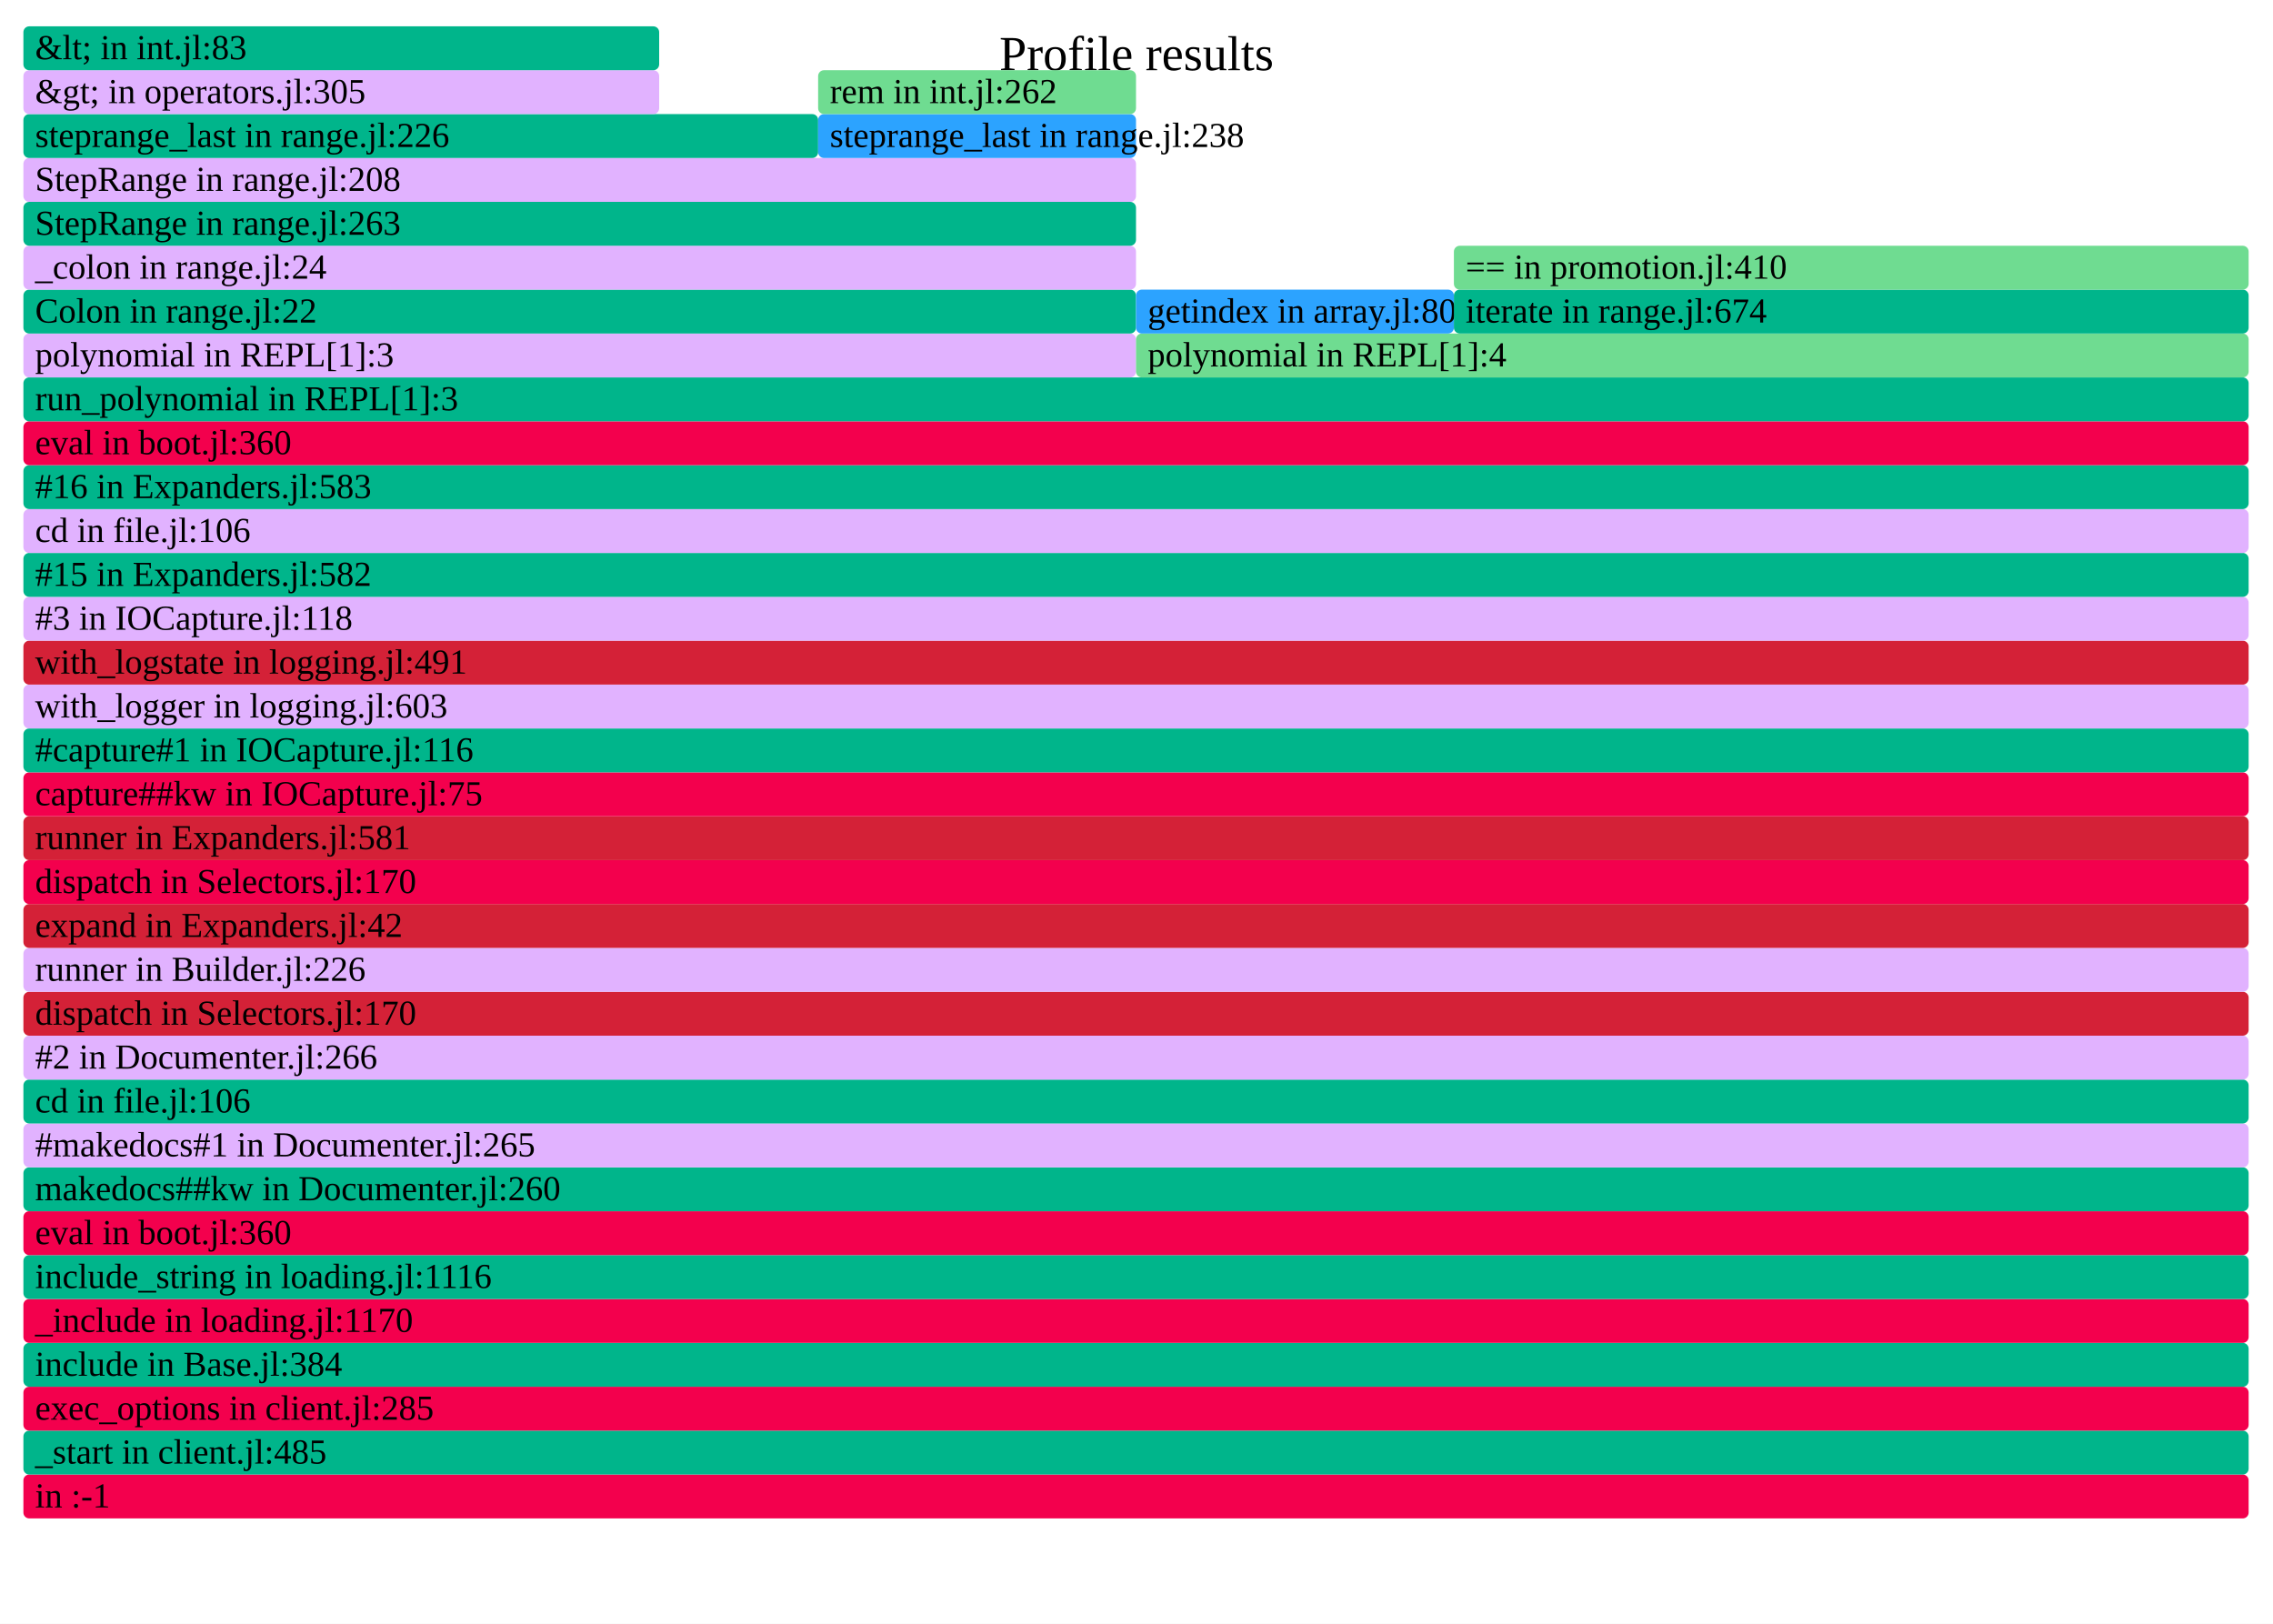
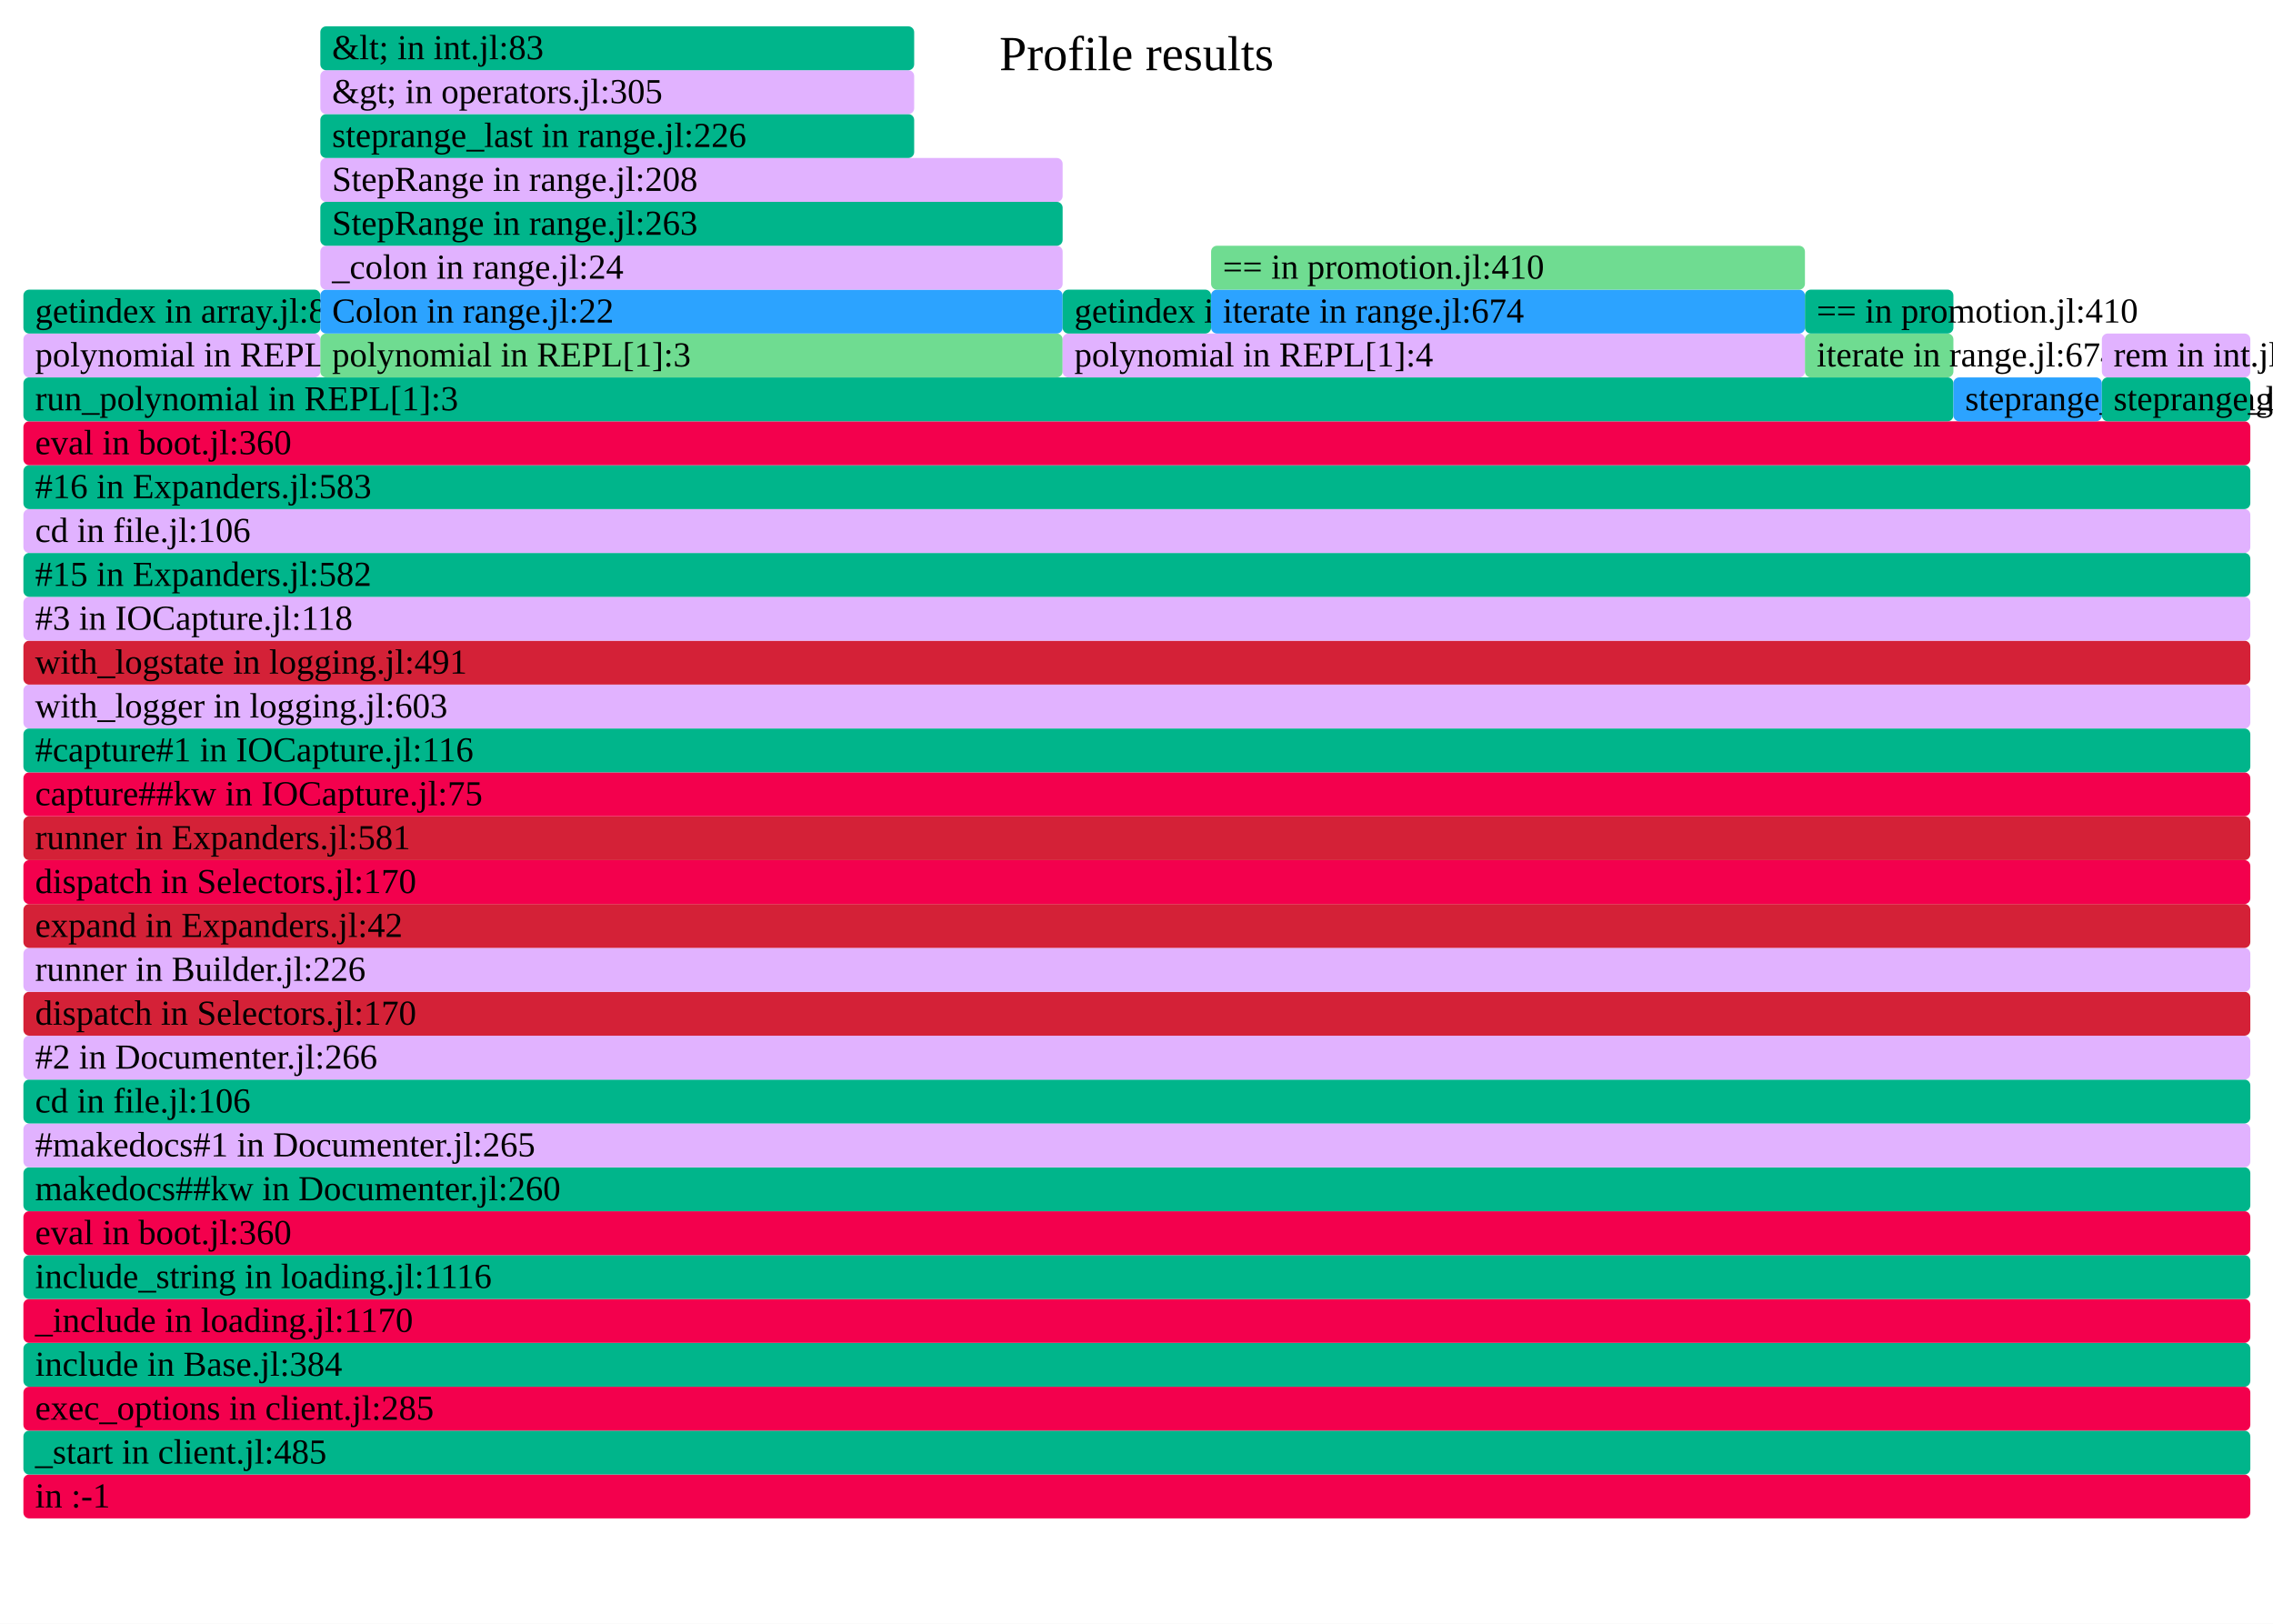
- <svg xmlns="http://www.w3.org/2000/svg" version="1.1" width="777" height="555" viewBox="0 0 777 555" id="fig-155717b7732f4e88acf7012ab6d1f546">
+ <svg xmlns="http://www.w3.org/2000/svg" version="1.1" width="777" height="555" viewBox="0 0 777 555" id="fig-4e140428bf4c42989ae290f293ab389a">
  <defs>
-     <clipPath id="fig-155717b7732f4e88acf7012ab6d1f546-clip">
+     <clipPath id="fig-4e140428bf4c42989ae290f293ab389a-clip">
      <rect x="0" y="0" width="777" height="555" />
    </clipPath>
  </defs>
  <style type="text/css">
-     #fig-155717b7732f4e88acf7012ab6d1f546 text {
+     #fig-4e140428bf4c42989ae290f293ab389a text {
        pointer-events: none;
        font-family: inherit;
        font-size: 12px;
        fill: #000000;
    }
-     text#fig-155717b7732f4e88acf7012ab6d1f546-caption {
+     text#fig-4e140428bf4c42989ae290f293ab389a-caption {
        font-size: 16.8px;
        fill: #000000;
        text-anchor: middle;
    }
-     #fig-155717b7732f4e88acf7012ab6d1f546-bg {
+     #fig-4e140428bf4c42989ae290f293ab389a-bg {
        fill: #FFFFFF;
    }
-     #fig-155717b7732f4e88acf7012ab6d1f546-viewport rect, #fig-155717b7732f4e88acf7012ab6d1f546-viewport path {
+     #fig-4e140428bf4c42989ae290f293ab389a-viewport rect, #fig-4e140428bf4c42989ae290f293ab389a-viewport path {
        vector-effect: non-scaling-stroke;
        fill-opacity: 1;
    }
-     #fig-155717b7732f4e88acf7012ab6d1f546-viewport text {
+     #fig-4e140428bf4c42989ae290f293ab389a-viewport text {
        stroke: #000000;
        stroke-width: 0;
        stroke-opacity: 0.35;
    }
-     #fig-155717b7732f4e88acf7012ab6d1f546-viewport rect:hover, #fig-155717b7732f4e88acf7012ab6d1f546-viewport path:hover {
+     #fig-4e140428bf4c42989ae290f293ab389a-viewport rect:hover, #fig-4e140428bf4c42989ae290f293ab389a-viewport path:hover {
        fill-opacity: 0.75;
        stroke: #000000;
        stroke-width: 0.5;
    }
-     #fig-155717b7732f4e88acf7012ab6d1f546-viewport + rect {
+     #fig-4e140428bf4c42989ae290f293ab389a-viewport + rect {
        fill: #FFFFFF;
        opacity: 0.8;
    }
-     text#fig-155717b7732f4e88acf7012ab6d1f546-details{
+     text#fig-4e140428bf4c42989ae290f293ab389a-details{
        fill: #000000;
    }
</style>
-   <g id="fig-155717b7732f4e88acf7012ab6d1f546-frame" clip-path="url(#fig-155717b7732f4e88acf7012ab6d1f546-clip)">
-     <rect id="fig-155717b7732f4e88acf7012ab6d1f546-bg" x="0" y="0" width="777" height="555" />
-     <text id="fig-155717b7732f4e88acf7012ab6d1f546-caption" x="388.5" y="24">Profile results</text>
-     <g id="fig-155717b7732f4e88acf7012ab6d1f546-viewport" transform="scale(1)">
-       <rect x="8" y="504" width="760.67" height="15" rx="2" fill="#F3004D" data-dinfo="" />
+   <g id="fig-4e140428bf4c42989ae290f293ab389a-frame" clip-path="url(#fig-4e140428bf4c42989ae290f293ab389a-clip)">
+     <rect id="fig-4e140428bf4c42989ae290f293ab389a-bg" x="0" y="0" width="777" height="555" />
+     <text id="fig-4e140428bf4c42989ae290f293ab389a-caption" x="388.5" y="24">Profile results</text>
+     <g id="fig-4e140428bf4c42989ae290f293ab389a-viewport" transform="scale(1)">
+       <rect x="8" y="504" width="761.25" height="15" rx="2" fill="#F3004D" data-dinfo="" />
      <text x="8" dx="4" y="515.25"> in :-1</text>
-       <rect x="8" y="489" width="760.67" height="15" rx="2" fill="#00B58B" data-dinfo="./" />
+       <rect x="8" y="489" width="761.25" height="15" rx="2" fill="#00B58B" data-dinfo="./" />
      <text x="8" dx="4" y="500.25">_start in client.jl:485</text>
-       <rect x="8" y="474" width="760.67" height="15" rx="2" fill="#F3004D" data-dinfo="./" />
+       <rect x="8" y="474" width="761.25" height="15" rx="2" fill="#F3004D" data-dinfo="./" />
      <text x="8" dx="4" y="485.25">exec_options in client.jl:285</text>
-       <rect x="8" y="459" width="760.67" height="15" rx="2" fill="#00B58B" data-dinfo="./" />
+       <rect x="8" y="459" width="761.25" height="15" rx="2" fill="#00B58B" data-dinfo="./" />
      <text x="8" dx="4" y="470.25">include in Base.jl:384</text>
-       <rect x="8" y="444" width="760.67" height="15" rx="2" fill="#F3004D" data-dinfo="./" />
+       <rect x="8" y="444" width="761.25" height="15" rx="2" fill="#F3004D" data-dinfo="./" />
      <text x="8" dx="4" y="455.25">_include in loading.jl:1170</text>
-       <rect x="8" y="429" width="760.67" height="15" rx="2" fill="#00B58B" data-dinfo="./" />
+       <rect x="8" y="429" width="761.25" height="15" rx="2" fill="#00B58B" data-dinfo="./" />
      <text x="8" dx="4" y="440.25">include_string in loading.jl:1116</text>
-       <rect x="8" y="414" width="760.67" height="15" rx="2" fill="#F3004D" data-dinfo="./" />
+       <rect x="8" y="414" width="761.25" height="15" rx="2" fill="#F3004D" data-dinfo="./" />
      <text x="8" dx="4" y="425.25">eval in boot.jl:360</text>
-       <rect x="8" y="399" width="760.67" height="15" rx="2" fill="#00B58B" data-dinfo="/home/runner/.julia/packages/Documenter/qdbx6/src/" />
+       <rect x="8" y="399" width="761.25" height="15" rx="2" fill="#00B58B" data-dinfo="/home/runner/.julia/packages/Documenter/qdbx6/src/" />
      <text x="8" dx="4" y="410.25">makedocs##kw in Documenter.jl:260</text>
-       <rect x="8" y="384" width="760.67" height="15" rx="2" fill="#E1B2FF" data-dinfo="/home/runner/.julia/packages/Documenter/qdbx6/src/" />
+       <rect x="8" y="384" width="761.25" height="15" rx="2" fill="#E1B2FF" data-dinfo="/home/runner/.julia/packages/Documenter/qdbx6/src/" />
      <text x="8" dx="4" y="395.25">#makedocs#1 in Documenter.jl:265</text>
-       <rect x="8" y="369" width="760.67" height="15" rx="2" fill="#00B58B" data-dinfo="./" />
+       <rect x="8" y="369" width="761.25" height="15" rx="2" fill="#00B58B" data-dinfo="./" />
      <text x="8" dx="4" y="380.25">cd in file.jl:106</text>
-       <rect x="8" y="354" width="760.67" height="15" rx="2" fill="#E1B2FF" data-dinfo="/home/runner/.julia/packages/Documenter/qdbx6/src/" />
+       <rect x="8" y="354" width="761.25" height="15" rx="2" fill="#E1B2FF" data-dinfo="/home/runner/.julia/packages/Documenter/qdbx6/src/" />
      <text x="8" dx="4" y="365.25">#2 in Documenter.jl:266</text>
-       <rect x="8" y="339" width="760.67" height="15" rx="2" fill="#D42137" data-dinfo="/home/runner/.julia/packages/Documenter/qdbx6/src/Utilities/" />
+       <rect x="8" y="339" width="761.25" height="15" rx="2" fill="#D42137" data-dinfo="/home/runner/.julia/packages/Documenter/qdbx6/src/Utilities/" />
      <text x="8" dx="4" y="350.25">dispatch in Selectors.jl:170</text>
-       <rect x="8" y="324" width="760.67" height="15" rx="2" fill="#E1B2FF" data-dinfo="/home/runner/.julia/packages/Documenter/qdbx6/src/" />
+       <rect x="8" y="324" width="761.25" height="15" rx="2" fill="#E1B2FF" data-dinfo="/home/runner/.julia/packages/Documenter/qdbx6/src/" />
      <text x="8" dx="4" y="335.25">runner in Builder.jl:226</text>
-       <rect x="8" y="309" width="760.67" height="15" rx="2" fill="#D42137" data-dinfo="/home/runner/.julia/packages/Documenter/qdbx6/src/" />
+       <rect x="8" y="309" width="761.25" height="15" rx="2" fill="#D42137" data-dinfo="/home/runner/.julia/packages/Documenter/qdbx6/src/" />
      <text x="8" dx="4" y="320.25">expand in Expanders.jl:42</text>
-       <rect x="8" y="294" width="760.67" height="15" rx="2" fill="#F3004D" data-dinfo="/home/runner/.julia/packages/Documenter/qdbx6/src/Utilities/" />
+       <rect x="8" y="294" width="761.25" height="15" rx="2" fill="#F3004D" data-dinfo="/home/runner/.julia/packages/Documenter/qdbx6/src/Utilities/" />
      <text x="8" dx="4" y="305.25">dispatch in Selectors.jl:170</text>
-       <rect x="8" y="279" width="760.67" height="15" rx="2" fill="#D42137" data-dinfo="/home/runner/.julia/packages/Documenter/qdbx6/src/" />
+       <rect x="8" y="279" width="761.25" height="15" rx="2" fill="#D42137" data-dinfo="/home/runner/.julia/packages/Documenter/qdbx6/src/" />
      <text x="8" dx="4" y="290.25">runner in Expanders.jl:581</text>
-       <rect x="8" y="264" width="760.67" height="15" rx="2" fill="#F3004D" data-dinfo="/home/runner/.julia/packages/IOCapture/sXY71/src/" />
+       <rect x="8" y="264" width="761.25" height="15" rx="2" fill="#F3004D" data-dinfo="/home/runner/.julia/packages/IOCapture/sXY71/src/" />
      <text x="8" dx="4" y="275.25">capture##kw in IOCapture.jl:75</text>
-       <rect x="8" y="249" width="760.67" height="15" rx="2" fill="#00B58B" data-dinfo="/home/runner/.julia/packages/IOCapture/sXY71/src/" />
+       <rect x="8" y="249" width="761.25" height="15" rx="2" fill="#00B58B" data-dinfo="/home/runner/.julia/packages/IOCapture/sXY71/src/" />
      <text x="8" dx="4" y="260.25">#capture#1 in IOCapture.jl:116</text>
-       <rect x="8" y="234" width="760.67" height="15" rx="2" fill="#E1B2FF" data-dinfo="./" />
+       <rect x="8" y="234" width="761.25" height="15" rx="2" fill="#E1B2FF" data-dinfo="./" />
      <text x="8" dx="4" y="245.25">with_logger in logging.jl:603</text>
-       <rect x="8" y="219" width="760.67" height="15" rx="2" fill="#D42137" data-dinfo="./" />
+       <rect x="8" y="219" width="761.25" height="15" rx="2" fill="#D42137" data-dinfo="./" />
      <text x="8" dx="4" y="230.25">with_logstate in logging.jl:491</text>
-       <rect x="8" y="204" width="760.67" height="15" rx="2" fill="#E1B2FF" data-dinfo="/home/runner/.julia/packages/IOCapture/sXY71/src/" />
+       <rect x="8" y="204" width="761.25" height="15" rx="2" fill="#E1B2FF" data-dinfo="/home/runner/.julia/packages/IOCapture/sXY71/src/" />
      <text x="8" dx="4" y="215.25">#3 in IOCapture.jl:118</text>
-       <rect x="8" y="189" width="760.67" height="15" rx="2" fill="#00B58B" data-dinfo="/home/runner/.julia/packages/Documenter/qdbx6/src/" />
+       <rect x="8" y="189" width="761.25" height="15" rx="2" fill="#00B58B" data-dinfo="/home/runner/.julia/packages/Documenter/qdbx6/src/" />
      <text x="8" dx="4" y="200.25">#15 in Expanders.jl:582</text>
-       <rect x="8" y="174" width="760.67" height="15" rx="2" fill="#E1B2FF" data-dinfo="./" />
+       <rect x="8" y="174" width="761.25" height="15" rx="2" fill="#E1B2FF" data-dinfo="./" />
      <text x="8" dx="4" y="185.25">cd in file.jl:106</text>
-       <rect x="8" y="159" width="760.67" height="15" rx="2" fill="#00B58B" data-dinfo="/home/runner/.julia/packages/Documenter/qdbx6/src/" />
+       <rect x="8" y="159" width="761.25" height="15" rx="2" fill="#00B58B" data-dinfo="/home/runner/.julia/packages/Documenter/qdbx6/src/" />
      <text x="8" dx="4" y="170.25">#16 in Expanders.jl:583</text>
-       <rect x="8" y="144" width="760.67" height="15" rx="2" fill="#F3004D" data-dinfo="./" />
+       <rect x="8" y="144" width="761.25" height="15" rx="2" fill="#F3004D" data-dinfo="./" />
      <text x="8" dx="4" y="155.25">eval in boot.jl:360</text>
-       <rect x="8" y="129" width="760.67" height="15" rx="2" fill="#00B58B" data-dinfo="./" />
+       <rect x="8" y="129" width="659.75" height="15" rx="2" fill="#00B58B" data-dinfo="./" />
      <text x="8" dx="4" y="140.25">run_polynomial in REPL[1]:3</text>
-       <rect x="8" y="114" width="380.33" height="15" rx="2" fill="#E1B2FF" data-dinfo="./" />
-       <text x="8" dx="4" y="125.25">polynomial in REPL[1]:3</text>
-       <rect x="8" y="99" width="380.33" height="15" rx="2" fill="#00B58B" data-dinfo="./" />
-       <text x="8" dx="4" y="110.25">Colon in range.jl:22</text>
-       <rect x="8" y="84" width="380.33" height="15" rx="2" fill="#E1B2FF" data-dinfo="./" />
-       <text x="8" dx="4" y="95.25">_colon in range.jl:24</text>
-       <rect x="8" y="69" width="380.33" height="15" rx="2" fill="#00B58B" data-dinfo="./" />
-       <text x="8" dx="4" y="80.25">StepRange in range.jl:263</text>
-       <rect x="8" y="54" width="380.33" height="15" rx="2" fill="#E1B2FF" data-dinfo="./" />
-       <text x="8" dx="4" y="65.25">StepRange in range.jl:208</text>
-       <rect x="8" y="39" width="271.67" height="15" rx="2" fill="#00B58B" data-dinfo="./" />
-       <text x="8" dx="4" y="50.25">steprange_last in range.jl:226</text>
-       <rect x="8" y="24" width="217.33" height="15" rx="2" fill="#E1B2FF" data-dinfo="./" />
-       <text x="8" dx="4" y="35.25">&amp;gt; in operators.jl:305</text>
-       <rect x="8" y="9" width="217.33" height="15" rx="2" fill="#00B58B" data-dinfo="./" />
-       <text x="8" dx="4" y="20.25">&amp;lt; in int.jl:83</text>
-       <rect x="279.67" y="39" width="108.66" height="15" rx="2" fill="#2CA3FF" data-dinfo="./" />
-       <text x="279.67" dx="4" y="50.25">steprange_last in range.jl:238</text>
-       <rect x="279.67" y="24" width="108.66" height="15" rx="2" fill="#6FDC91" data-dinfo="./" />
-       <text x="279.67" dx="4" y="35.25">rem in int.jl:262</text>
-       <rect x="388.33" y="114" width="380.34" height="15" rx="2" fill="#6FDC91" data-dinfo="./" />
-       <text x="388.33" dx="4" y="125.25">polynomial in REPL[1]:4</text>
-       <rect x="388.33" y="99" width="108.67" height="15" rx="2" fill="#2CA3FF" data-dinfo="./" />
-       <text x="388.33" dx="4" y="110.25">getindex in array.jl:805</text>
-       <rect x="497" y="99" width="271.67" height="15" rx="2" fill="#00B58B" data-dinfo="./" />
-       <text x="497" dx="4" y="110.25">iterate in range.jl:674</text>
-       <rect x="497" y="84" width="271.67" height="15" rx="2" fill="#6FDC91" data-dinfo="./" />
-       <text x="497" dx="4" y="95.25">== in promotion.jl:410</text>
+       <rect x="8" y="114" width="101.5" height="15" rx="2" fill="#E1B2FF" data-dinfo="./" />
+       <text x="8" dx="4" y="125.25">polynomial in REPL[1]:2</text>
+       <rect x="8" y="99" width="101.5" height="15" rx="2" fill="#00B58B" data-dinfo="./" />
+       <text x="8" dx="4" y="110.25">getindex in array.jl:805</text>
+       <rect x="109.5" y="114" width="253.75" height="15" rx="2" fill="#6FDC91" data-dinfo="./" />
+       <text x="109.5" dx="4" y="125.25">polynomial in REPL[1]:3</text>
+       <rect x="109.5" y="99" width="253.75" height="15" rx="2" fill="#2CA3FF" data-dinfo="./" />
+       <text x="109.5" dx="4" y="110.25">Colon in range.jl:22</text>
+       <rect x="109.5" y="84" width="253.75" height="15" rx="2" fill="#E1B2FF" data-dinfo="./" />
+       <text x="109.5" dx="4" y="95.25">_colon in range.jl:24</text>
+       <rect x="109.5" y="69" width="253.75" height="15" rx="2" fill="#00B58B" data-dinfo="./" />
+       <text x="109.5" dx="4" y="80.25">StepRange in range.jl:263</text>
+       <rect x="109.5" y="54" width="253.75" height="15" rx="2" fill="#E1B2FF" data-dinfo="./" />
+       <text x="109.5" dx="4" y="65.25">StepRange in range.jl:208</text>
+       <rect x="109.5" y="39" width="203" height="15" rx="2" fill="#00B58B" data-dinfo="./" />
+       <text x="109.5" dx="4" y="50.25">steprange_last in range.jl:226</text>
+       <rect x="109.5" y="24" width="203" height="15" rx="2" fill="#E1B2FF" data-dinfo="./" />
+       <text x="109.5" dx="4" y="35.25">&amp;gt; in operators.jl:305</text>
+       <rect x="109.5" y="9" width="203" height="15" rx="2" fill="#00B58B" data-dinfo="./" />
+       <text x="109.5" dx="4" y="20.25">&amp;lt; in int.jl:83</text>
+       <rect x="363.25" y="114" width="253.75" height="15" rx="2" fill="#E1B2FF" data-dinfo="./" />
+       <text x="363.25" dx="4" y="125.25">polynomial in REPL[1]:4</text>
+       <rect x="363.25" y="99" width="50.75" height="15" rx="2" fill="#00B58B" data-dinfo="./" />
+       <text x="363.25" dx="4" y="110.25">getindex in array.jl:805</text>
+       <rect x="414" y="99" width="203" height="15" rx="2" fill="#2CA3FF" data-dinfo="./" />
+       <text x="414" dx="4" y="110.25">iterate in range.jl:674</text>
+       <rect x="414" y="84" width="203" height="15" rx="2" fill="#6FDC91" data-dinfo="./" />
+       <text x="414" dx="4" y="95.25">== in promotion.jl:410</text>
+       <rect x="617" y="114" width="50.75" height="15" rx="2" fill="#6FDC91" data-dinfo="./" />
+       <text x="617" dx="4" y="125.25">iterate in range.jl:674</text>
+       <rect x="617" y="99" width="50.75" height="15" rx="2" fill="#00B58B" data-dinfo="./" />
+       <text x="617" dx="4" y="110.25">== in promotion.jl:410</text>
+       <rect x="667.75" y="129" width="50.75" height="15" rx="2" fill="#2CA3FF" data-dinfo="./" />
+       <text x="667.75" dx="4" y="140.25">steprange_last in range.jl:213</text>
+       <rect x="718.5" y="129" width="50.75" height="15" rx="2" fill="#00B58B" data-dinfo="./" />
+       <text x="718.5" dx="4" y="140.25">steprange_last in range.jl:238</text>
+       <rect x="718.5" y="114" width="50.75" height="15" rx="2" fill="#E1B2FF" data-dinfo="./" />
+       <text x="718.5" dx="4" y="125.25">rem in int.jl:262</text>
    </g>
  </g>
</svg>
